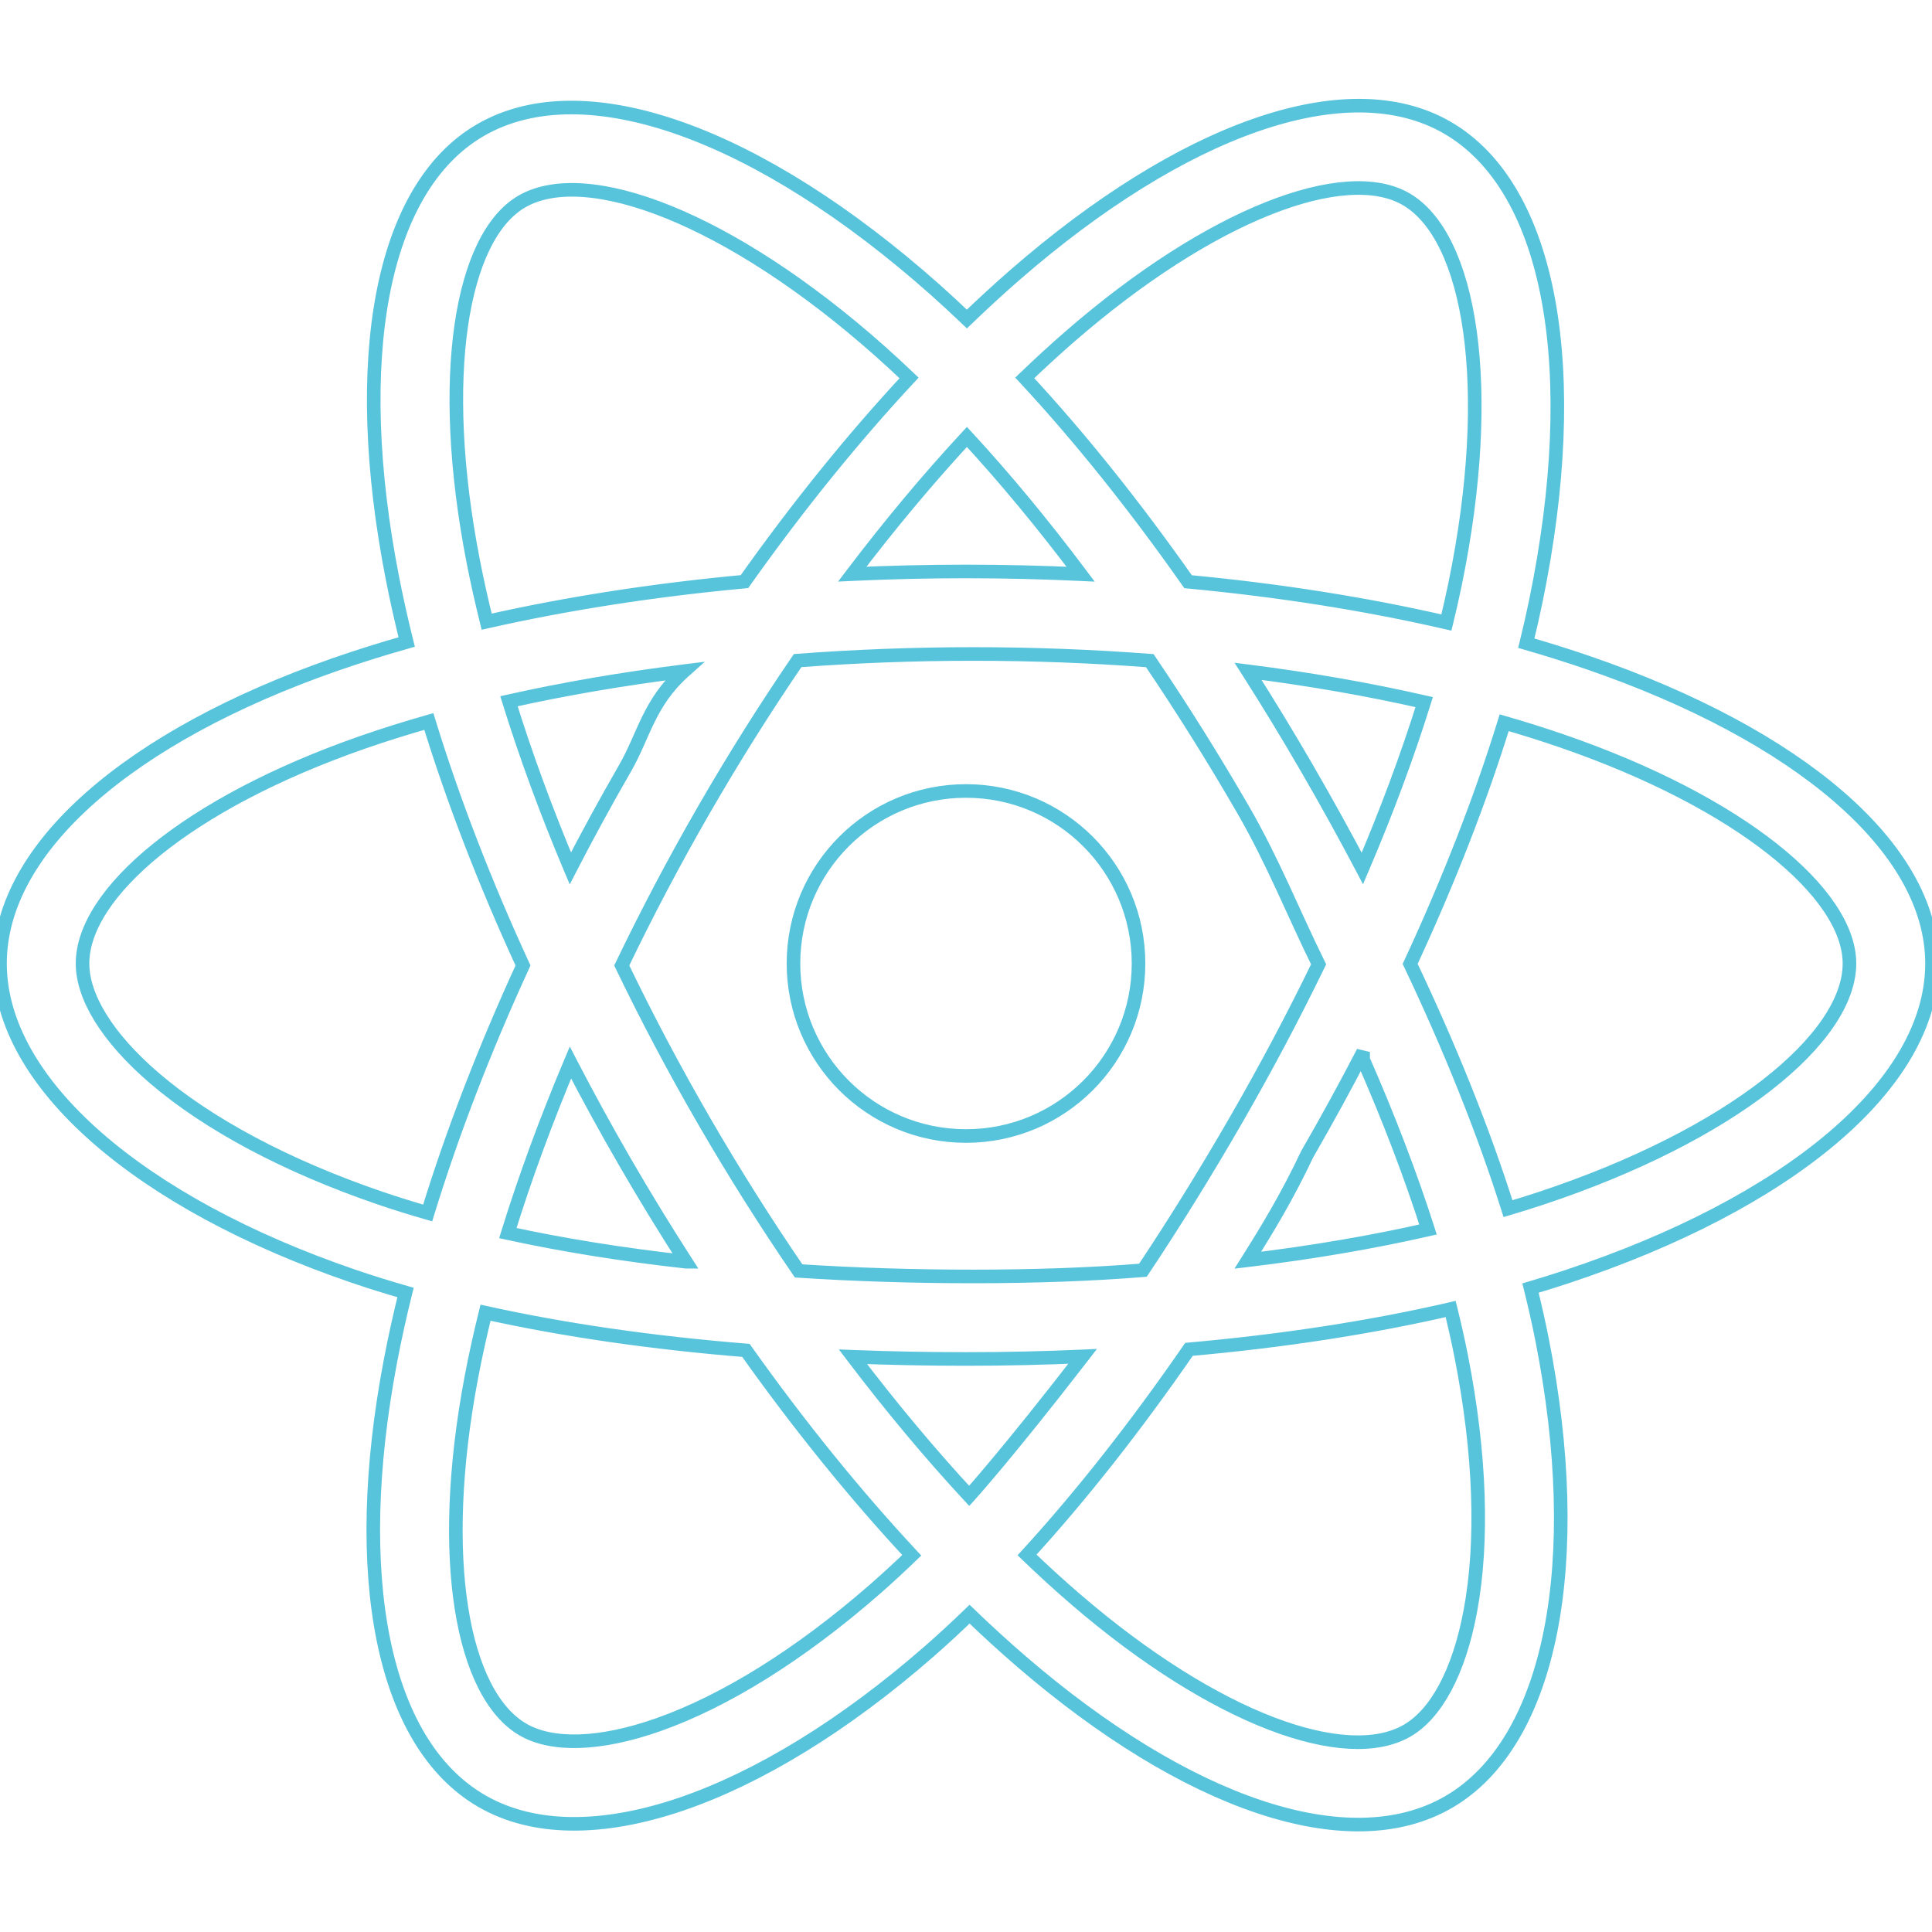
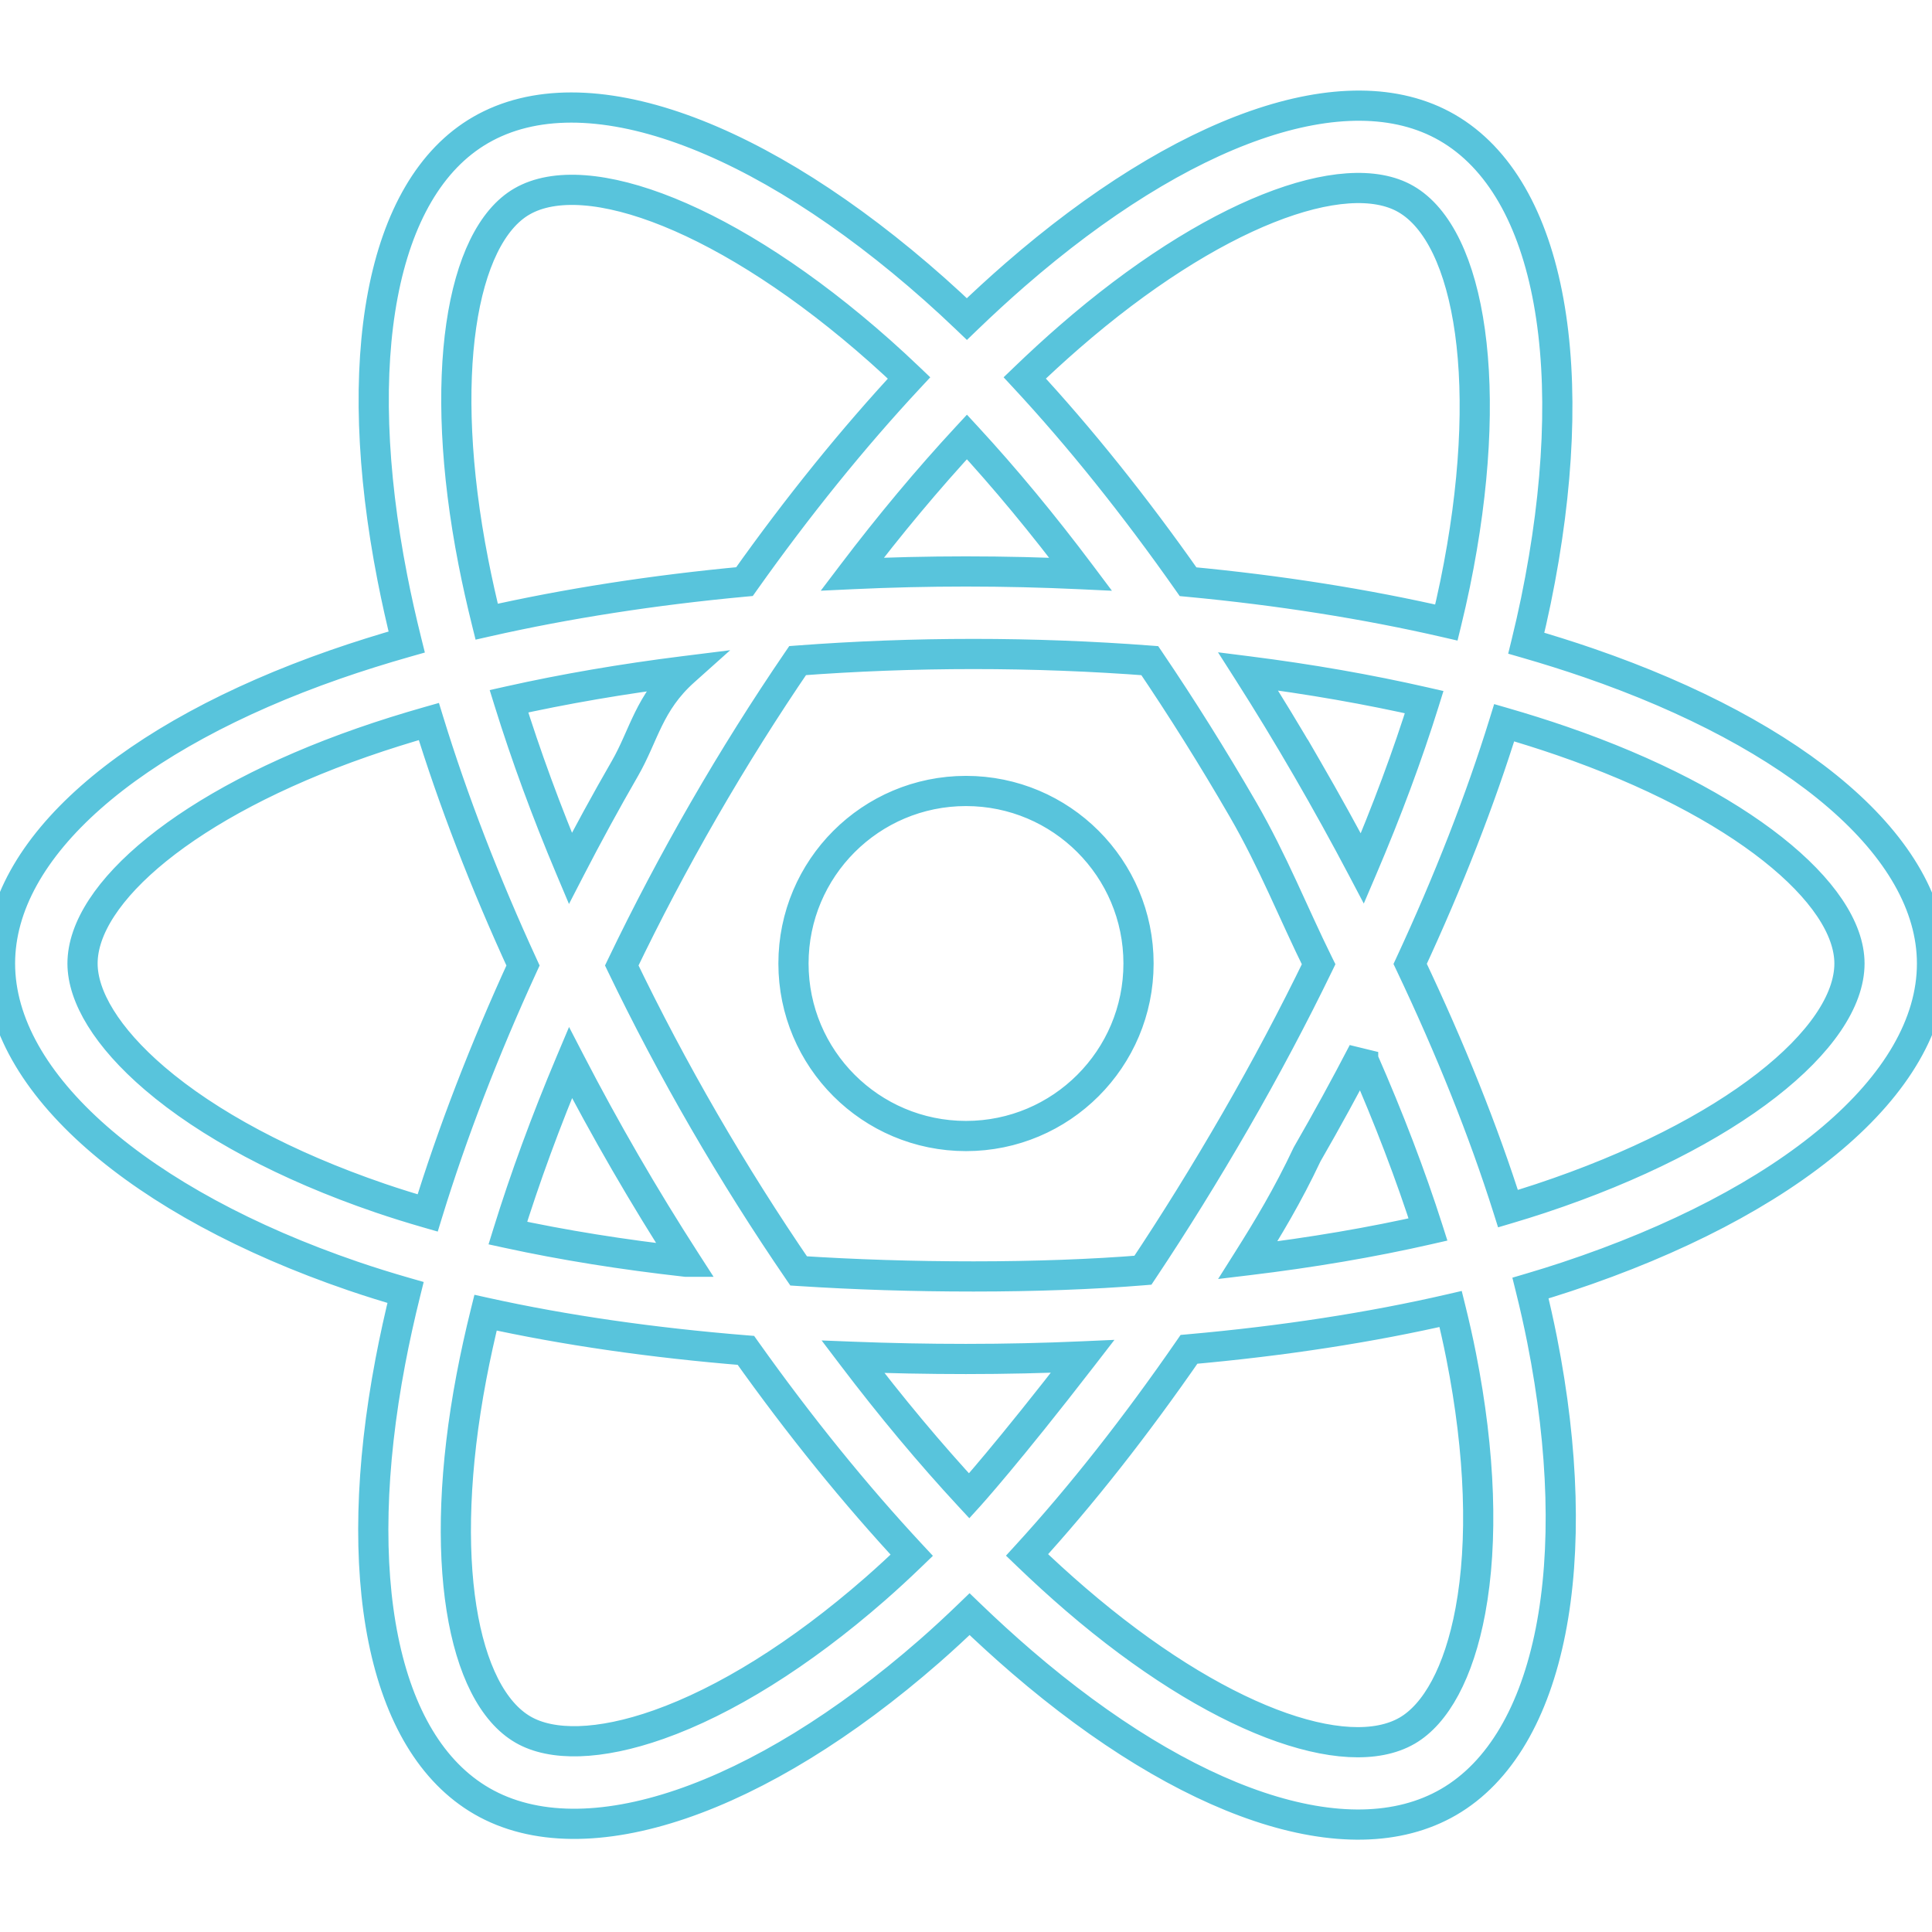
<svg xmlns="http://www.w3.org/2000/svg" width="300px" height="300px" viewBox="0 -14 256 256" id="react-icon">
  <style>
  #react-icon {
            position: absolute;
            top: 50%;
            left: 50%;
            transform: translate(-50%, -50%);
  }
    @keyframes draw-in {
      0% { stroke-dashoffset: 1200; opacity: 0; }
      70% { opacity: 0.8; }
      100% { stroke-dashoffset: 0; opacity: 1; }
    }
    @keyframes draw-out {
      0% { stroke-dashoffset: 0; opacity: 1; }
      30% { opacity: 0.8; }
      100% { stroke-dashoffset: -1200; opacity: 0; }
    }
    @keyframes rotate {
      to { transform: rotate(360deg); }
    }
    
    #react-icon {
      display: block;
      margin: 0 auto;
      overflow: visible;
    }
    
    .react-container {
      transform-origin: center;
      animation: rotate 20s linear infinite;
    }
    
    .react-path {
      fill: none;
      stroke: #58c4dc;
-       stroke-width: 1.8;
+       stroke-width: 4;
      stroke-linecap: round;
      stroke-dasharray: 1200;
      animation: 
        draw-in 9.5s ease-out forwards,
        draw-out 5.5s ease-in 5.5s forwards,
        rotate 9s linear infinite;
      animation-iteration-count: infinite;
      transform-origin: center;
    }
  </style>
  <g class="react-container">
    <path class="react-path" d="M210.483,73.824c-2.656-0.914-5.408-1.779-8.241-2.597c0.466-1.901,0.893-3.777,1.273-5.621       c6.238-30.281,2.159-54.676-11.769-62.708c-13.355-7.699-35.196,0.33-57.254,19.527c-2.121,1.846-4.248,3.8-6.374,5.848       c-1.417-1.355-2.831-2.665-4.242-3.918C100.759,3.829,77.587-4.822,63.673,3.233c-13.342,7.724-17.293,30.657-11.678,59.355       c0.542,2.772,1.176,5.603,1.893,8.481c-3.279,0.931-6.445,1.923-9.475,2.979c-27.103,9.449-44.412,24.259-44.412,39.62       c0,15.865,18.582,31.778,46.812,41.427c2.228,0.761,4.539,1.481,6.922,2.165c-0.773,3.113-1.446,6.163-2.01,9.138       c-5.354,28.199-1.173,50.591,12.134,58.266c13.744,7.926,36.812-0.221,59.273-19.855c1.775-1.552,3.557-3.198,5.342-4.923       c2.313,2.228,4.623,4.336,6.921,6.314c21.757,18.722,43.245,26.282,56.539,18.586c13.731-7.949,18.193-32.003,12.4-61.268       c-0.442-2.235-0.957-4.518-1.535-6.842c1.62-0.479,3.21-0.973,4.761-1.487c29.348-9.724,48.442-25.443,48.442-41.52       C256,98.251,238.132,83.342,210.483,73.824z M204.118,144.808c-1.4,0.463-2.836,0.911-4.3,1.345       c-3.24-10.257-7.613-21.163-12.964-32.432c5.106-11,9.31-21.767,12.459-31.957c2.619,0.758,5.161,1.557,7.61,2.401       c23.69,8.155,38.14,20.213,38.14,29.504C245.064,123.564,229.458,136.411,204.118,144.808z M193.604,165.642       c2.562,12.941,2.928,24.641,1.231,33.787c-1.525,8.219-4.591,13.698-8.382,15.893c-8.068,4.67-25.32-1.4-43.927-17.412       c-2.133-1.835-4.281-3.795-6.437-5.869c7.213-7.889,14.422-17.061,21.458-27.247c12.376-1.098,24.068-2.893,34.671-5.344       C192.74,161.556,193.204,163.622,193.604,165.642z M87.276,214.515c-7.882,2.784-14.16,2.863-17.955,0.675       c-8.075-4.657-11.432-22.636-6.853-46.752c0.524-2.762,1.149-5.599,1.868-8.499c10.487,2.319,22.094,3.988,34.499,4.993       c7.083,9.967,14.501,19.128,21.976,27.15c-1.633,1.577-3.26,3.078-4.877,4.492C106.001,205.257,96.048,211.417,87.276,214.515z       M50.349,144.747c-12.483-4.266-22.792-9.811-29.858-15.862c-6.349-5.438-9.555-10.836-9.555-15.217       c0-9.322,13.898-21.212,37.077-29.293c2.812-0.981,5.756-1.905,8.811-2.773c3.203,10.42,7.406,21.315,12.477,32.332       c-5.137,11.18-9.399,22.249-12.634,32.791C54.489,146.099,52.379,145.44,50.349,144.747z M62.727,60.488       c-4.811-24.587-1.616-43.135,6.424-47.789c8.564-4.958,27.503,2.111,47.463,19.835c1.276,1.133,2.557,2.319,3.841,3.545       c-7.438,7.987-14.787,17.079-21.808,26.987c-12.04,1.116-23.565,2.909-34.161,5.309C63.821,65.695,63.231,63.062,62.727,60.488z       M173.154,87.755c-2.533-4.375-5.133-8.647-7.784-12.803c8.168,1.032,15.994,2.403,23.343,4.08       c-2.206,7.071-4.956,14.465-8.193,22.044c-2.322-4.409-4.778-8.854-7.365-13.322C173.154,87.755,173.154,87.755,173.154,87.755z       M128.122,43.894c5.044,5.465,10.096,11.566,15.065,18.186c-5.007-0.236-10.076-0.359-15.187-0.359       c-5.063,0-10.094,0.12-15.07,0.353C117.904,55.515,122.999,49.422,128.122,43.894z M82.802,87.831       c-2.53,4.388-4.941,8.809-7.227,13.238c-3.185-7.553-5.909-14.98-8.135-22.151c7.304-1.635,15.093-2.971,23.209-3.984       C85.961,79.127,85.339,83.43,82.802,87.831z M90.883,153.183c-8.385-0.935-16.291-2.203-23.593-3.792       c2.261-7.299,5.046-14.885,8.298-22.601c2.292,4.426,4.712,8.849,7.258,13.246c2.593,4.48,5.28,8.868,8.038,13.147       C90.883,153.183,90.883,153.183,90.883,153.183z M128.425,184.213c-5.183-5.593-10.353-11.779-15.403-18.433       c4.902,0.192,9.899,0.291,14.978,0.291c5.218,0,10.376-0.118,15.453-0.344C133.435,178.697,128.425,184.213,128.425,184.213z       M180.623,126.396c3.422,7.799,6.306,15.345,8.596,22.52c-7.423,1.693-15.437,3.057-23.88,4.07       c2.657-4.211,5.28-8.557,7.858-14.026c2.608-4.522,5.084-9.051,7.426-13.564C180.623,126.396,180.623,126.396,180.623,126.396z       M163.725,134.497c-4.002,6.939-8.11,13.562-12.281,19.815c-6.597,0.543-14.445,0.823-22.444,0.823       c-7.967,0-15.716-0.247-23.178-0.732c-4.339-6.334-8.537-12.978-12.513-19.846c-3.966-6.85-7.616-13.757-10.923-20.626       c3.306-6.885,6.947-13.8,10.89-20.638c3.953-6.856,8.114-13.467,12.413-19.761c7.613-0.576,15.42-0.876,23.31-0.876       c7.926,0,15.743,0.303,23.354,0.883c4.233,6.249,8.366,12.838,12.335,19.695c4.014,6.933,6.701,13.802,10.036,20.54       C171.4,120.628,167.721,127.567,163.725,134.497z M186.285,12.373c8.573,4.944,11.906,24.882,6.52,51.026       c-0.344,1.668-0.731,3.367-1.151,5.089c-10.621-2.451-22.154-4.274-34.229-5.407c-7.034-10.018-14.323-19.124-21.64-27.008       c1.967-1.892,3.931-3.697,5.888-5.4C160.572,14.226,178.237,7.732,186.285,12.373z M128,90.808       c12.625,0,22.86,10.234,22.86,22.86c0,12.625-10.235,22.86-22.86,22.86c-12.625,0-22.86-10.235-22.86-22.86       C105.14,101.043,115.375,90.808,128,90.808z" />
  </g>
</svg>
